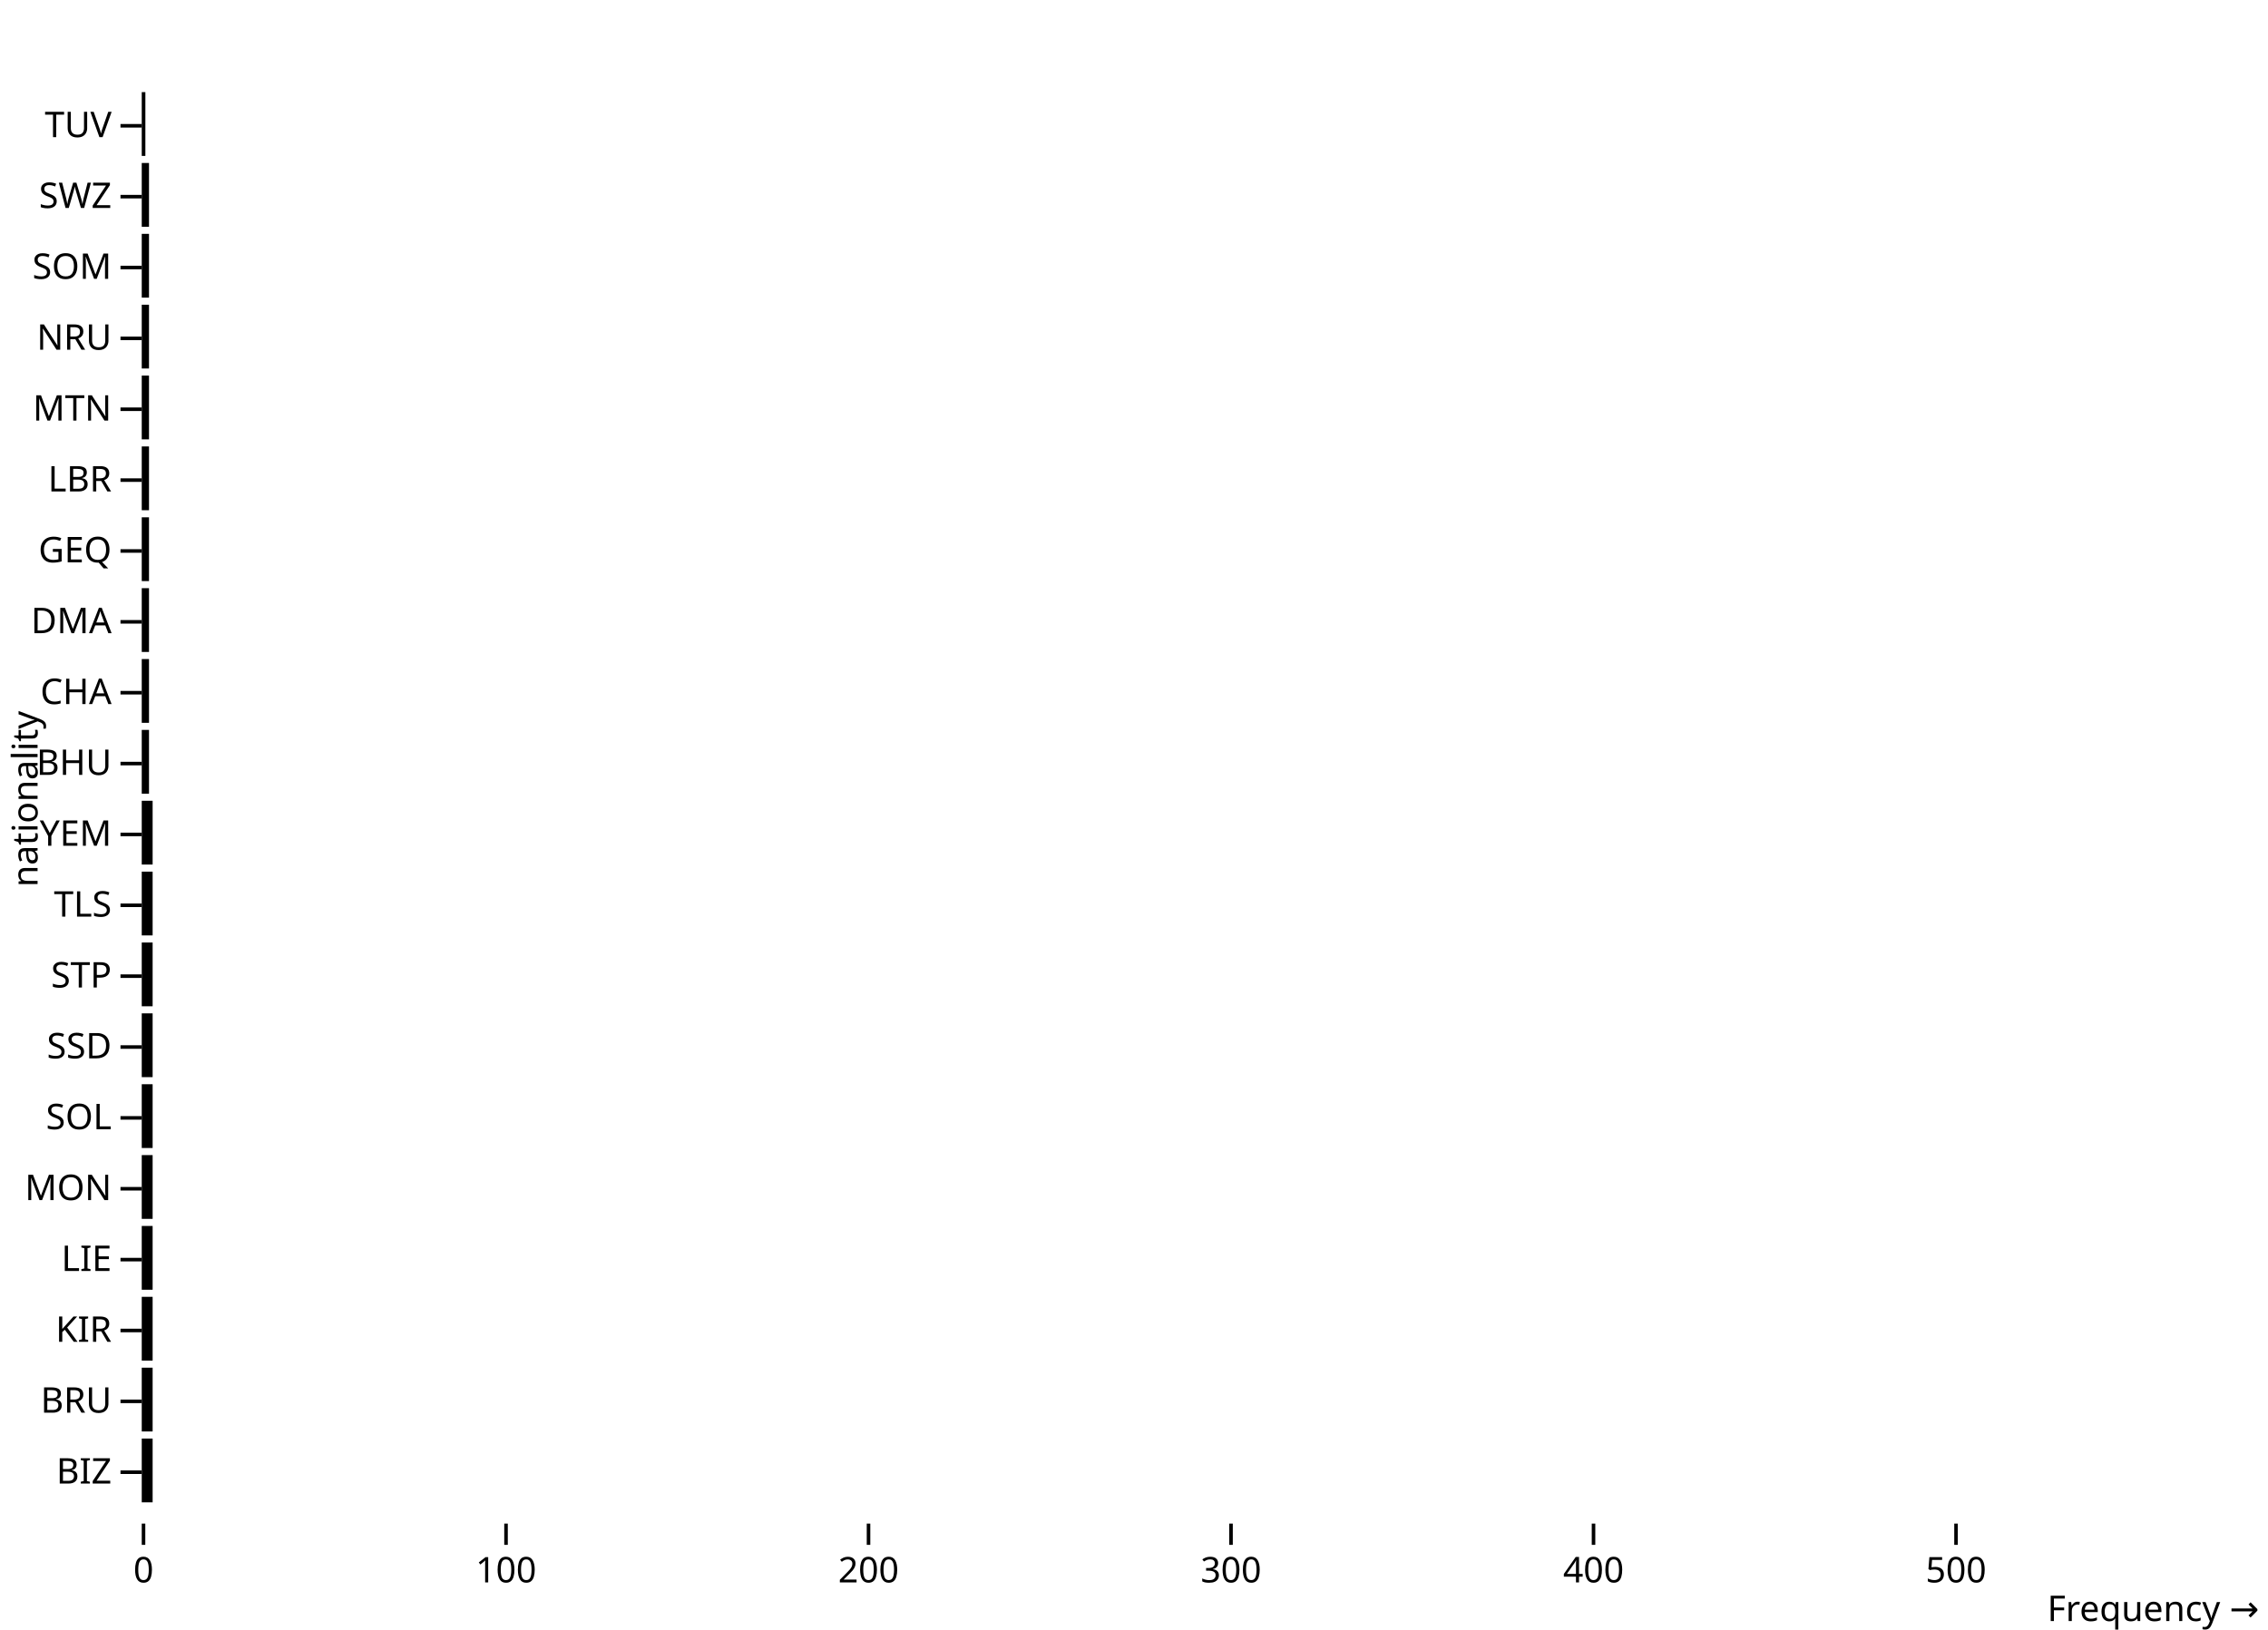
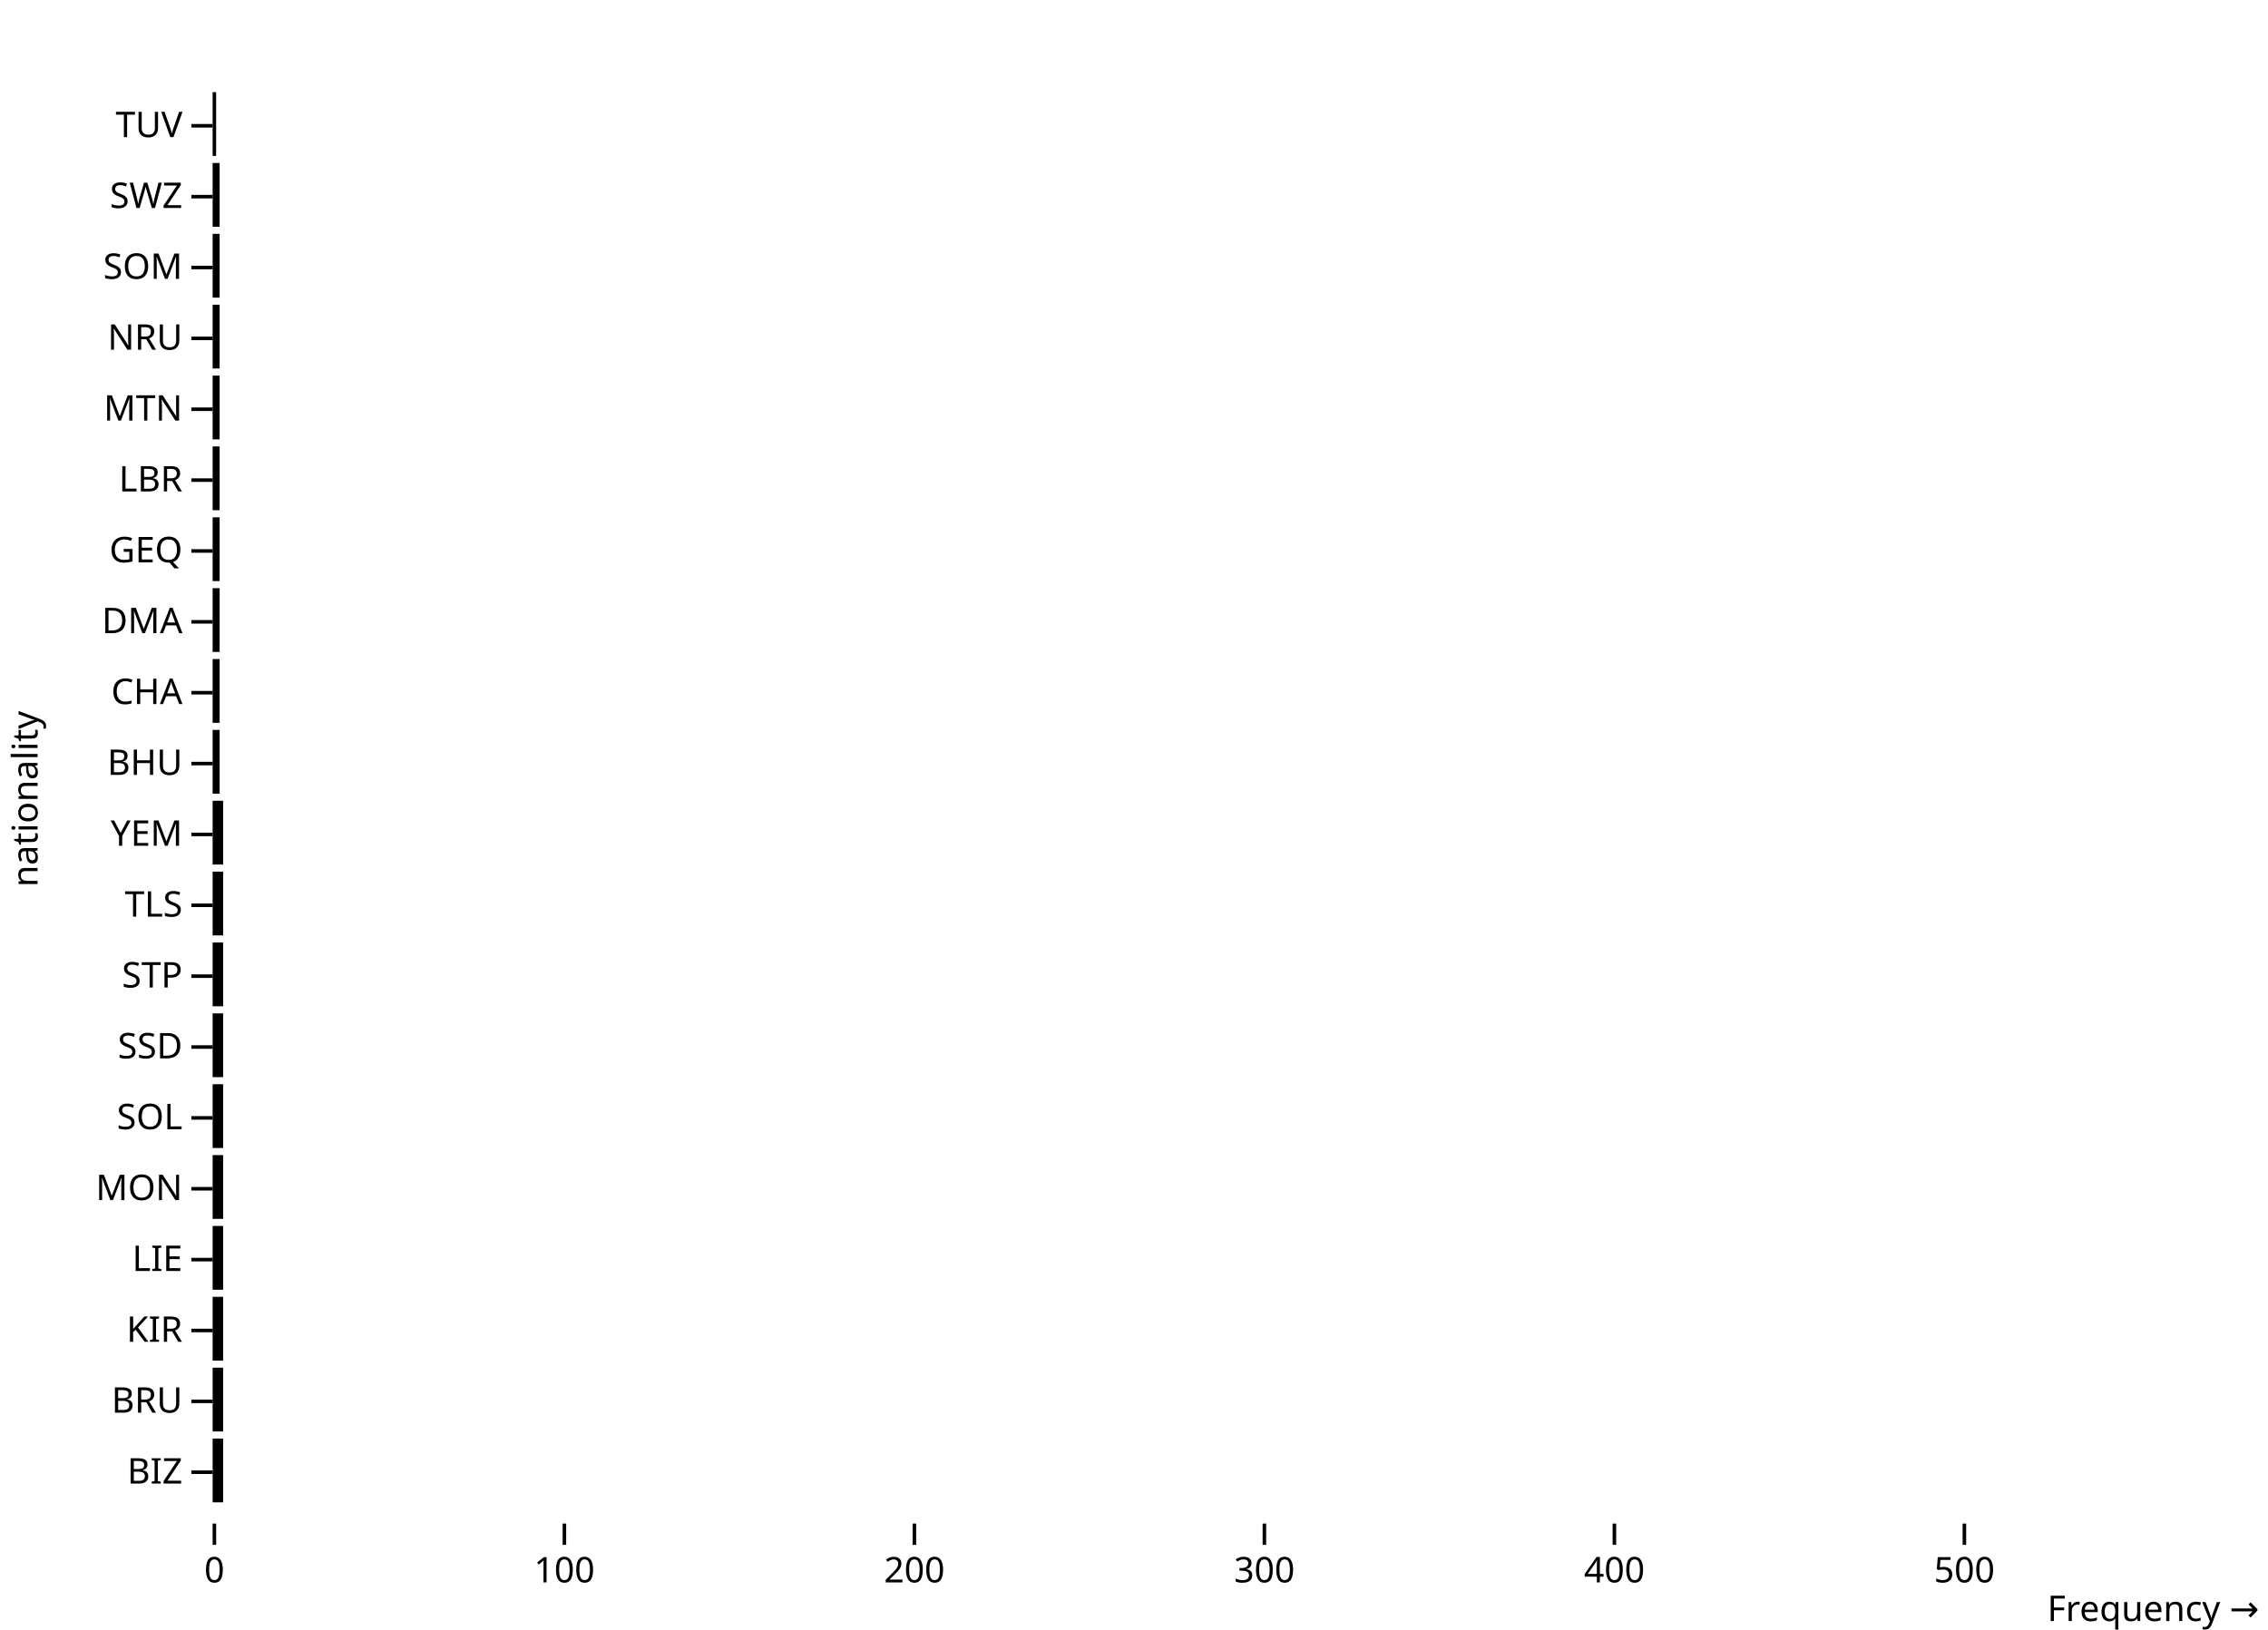
<svg xmlns="http://www.w3.org/2000/svg" class="plot" fill="currentColor" font-family="system-ui, sans-serif" font-size="10" text-anchor="middle" width="640" height="460" viewBox="0 0 640 460">
  <style>
    :where(.plot) {
      --plot-background: white;
      display: block;
      height: auto;
      height: intrinsic;
      max-width: 100%;
    }

    :where(.plot text),
    :where(.plot tspan) {
      white-space: pre;
    }
  </style>
  <g aria-label="y-axis tick" aria-hidden="true" fill="none" stroke="currentColor" transform="translate(0,9.5)">
-     <path transform="translate(40,26)" d="M0,0L-6,0" />
-     <path transform="translate(40,46)" d="M0,0L-6,0" />
-     <path transform="translate(40,66)" d="M0,0L-6,0" />
-     <path transform="translate(40,86)" d="M0,0L-6,0" />
-     <path transform="translate(40,106)" d="M0,0L-6,0" />
-     <path transform="translate(40,126)" d="M0,0L-6,0" />
-     <path transform="translate(40,146)" d="M0,0L-6,0" />
-     <path transform="translate(40,166)" d="M0,0L-6,0" />
-     <path transform="translate(40,186)" d="M0,0L-6,0" />
-     <path transform="translate(40,206)" d="M0,0L-6,0" />
-     <path transform="translate(40,226)" d="M0,0L-6,0" />
-     <path transform="translate(40,246)" d="M0,0L-6,0" />
-     <path transform="translate(40,266)" d="M0,0L-6,0" />
-     <path transform="translate(40,286)" d="M0,0L-6,0" />
-     <path transform="translate(40,306)" d="M0,0L-6,0" />
-     <path transform="translate(40,326)" d="M0,0L-6,0" />
-     <path transform="translate(40,346)" d="M0,0L-6,0" />
-     <path transform="translate(40,366)" d="M0,0L-6,0" />
-     <path transform="translate(40,386)" d="M0,0L-6,0" />
-     <path transform="translate(40,406)" d="M0,0L-6,0" />
+     <path transform="translate(60,26)" d="M0,0L-6,0" />
+     <path transform="translate(60,46)" d="M0,0L-6,0" />
+     <path transform="translate(60,66)" d="M0,0L-6,0" />
+     <path transform="translate(60,86)" d="M0,0L-6,0" />
+     <path transform="translate(60,106)" d="M0,0L-6,0" />
+     <path transform="translate(60,126)" d="M0,0L-6,0" />
+     <path transform="translate(60,146)" d="M0,0L-6,0" />
+     <path transform="translate(60,166)" d="M0,0L-6,0" />
+     <path transform="translate(60,186)" d="M0,0L-6,0" />
+     <path transform="translate(60,206)" d="M0,0L-6,0" />
+     <path transform="translate(60,226)" d="M0,0L-6,0" />
+     <path transform="translate(60,246)" d="M0,0L-6,0" />
+     <path transform="translate(60,266)" d="M0,0L-6,0" />
+     <path transform="translate(60,286)" d="M0,0L-6,0" />
+     <path transform="translate(60,306)" d="M0,0L-6,0" />
+     <path transform="translate(60,326)" d="M0,0L-6,0" />
+     <path transform="translate(60,346)" d="M0,0L-6,0" />
+     <path transform="translate(60,366)" d="M0,0L-6,0" />
+     <path transform="translate(60,386)" d="M0,0L-6,0" />
+     <path transform="translate(60,406)" d="M0,0L-6,0" />
  </g>
  <g aria-label="y-axis tick label" text-anchor="end" transform="translate(-8.5,9.5)">
-     <text y="0.32em" transform="translate(40,26)">TUV</text>
-     <text y="0.32em" transform="translate(40,46)">SWZ</text>
-     <text y="0.32em" transform="translate(40,66)">SOM</text>
-     <text y="0.32em" transform="translate(40,86)">NRU</text>
-     <text y="0.32em" transform="translate(40,106)">MTN</text>
-     <text y="0.32em" transform="translate(40,126)">LBR</text>
-     <text y="0.32em" transform="translate(40,146)">GEQ</text>
-     <text y="0.32em" transform="translate(40,166)">DMA</text>
-     <text y="0.32em" transform="translate(40,186)">CHA</text>
-     <text y="0.32em" transform="translate(40,206)">BHU</text>
-     <text y="0.32em" transform="translate(40,226)">YEM</text>
-     <text y="0.32em" transform="translate(40,246)">TLS</text>
-     <text y="0.32em" transform="translate(40,266)">STP</text>
-     <text y="0.32em" transform="translate(40,286)">SSD</text>
-     <text y="0.32em" transform="translate(40,306)">SOL</text>
-     <text y="0.32em" transform="translate(40,326)">MON</text>
-     <text y="0.32em" transform="translate(40,346)">LIE</text>
-     <text y="0.32em" transform="translate(40,366)">KIR</text>
-     <text y="0.32em" transform="translate(40,386)">BRU</text>
-     <text y="0.32em" transform="translate(40,406)">BIZ</text>
+     <text y="0.32em" transform="translate(60,26)">TUV</text>
+     <text y="0.32em" transform="translate(60,46)">SWZ</text>
+     <text y="0.32em" transform="translate(60,66)">SOM</text>
+     <text y="0.32em" transform="translate(60,86)">NRU</text>
+     <text y="0.32em" transform="translate(60,106)">MTN</text>
+     <text y="0.32em" transform="translate(60,126)">LBR</text>
+     <text y="0.32em" transform="translate(60,146)">GEQ</text>
+     <text y="0.32em" transform="translate(60,166)">DMA</text>
+     <text y="0.32em" transform="translate(60,186)">CHA</text>
+     <text y="0.32em" transform="translate(60,206)">BHU</text>
+     <text y="0.32em" transform="translate(60,226)">YEM</text>
+     <text y="0.32em" transform="translate(60,246)">TLS</text>
+     <text y="0.32em" transform="translate(60,266)">STP</text>
+     <text y="0.32em" transform="translate(60,286)">SSD</text>
+     <text y="0.32em" transform="translate(60,306)">SOL</text>
+     <text y="0.32em" transform="translate(60,326)">MON</text>
+     <text y="0.32em" transform="translate(60,346)">LIE</text>
+     <text y="0.32em" transform="translate(60,366)">KIR</text>
+     <text y="0.32em" transform="translate(60,386)">BRU</text>
+     <text y="0.32em" transform="translate(60,406)">BIZ</text>
  </g>
-   <g aria-label="y-axis label" transform="translate(-36.5,0.5)">
-     <text y="0.71em" transform="translate(40,225) rotate(-90)">nationality</text>
+   <g aria-label="y-axis label" transform="translate(-56.5,0.5)">
+     <text y="0.71em" transform="translate(60,225) rotate(-90)">nationality</text>
  </g>
  <g aria-label="x-axis tick" aria-hidden="true" fill="none" stroke="currentColor" transform="translate(0.5,0)">
-     <path transform="translate(40,430)" d="M0,0L0,6" />
-     <path transform="translate(142.2928,430)" d="M0,0L0,6" />
-     <path transform="translate(244.5855,430)" d="M0,0L0,6" />
-     <path transform="translate(346.8783,430)" d="M0,0L0,6" />
-     <path transform="translate(449.1711,430)" d="M0,0L0,6" />
-     <path transform="translate(551.4638,430)" d="M0,0L0,6" />
+     <path transform="translate(60,430)" d="M0,0L0,6" />
+     <path transform="translate(158.7654,430)" d="M0,0L0,6" />
+     <path transform="translate(257.5309,430)" d="M0,0L0,6" />
+     <path transform="translate(356.2963,430)" d="M0,0L0,6" />
+     <path transform="translate(455.0617,430)" d="M0,0L0,6" />
+     <path transform="translate(553.8272,430)" d="M0,0L0,6" />
  </g>
  <g aria-label="x-axis tick label" font-variant="tabular-nums" transform="translate(0.5,9.5)">
-     <text y="0.71em" transform="translate(40,430)">0</text>
-     <text y="0.71em" transform="translate(142.2928,430)">100</text>
-     <text y="0.71em" transform="translate(244.5855,430)">200</text>
-     <text y="0.71em" transform="translate(346.8783,430)">300</text>
-     <text y="0.71em" transform="translate(449.1711,430)">400</text>
-     <text y="0.71em" transform="translate(551.4638,430)">500</text>
+     <text y="0.71em" transform="translate(60,430)">0</text>
+     <text y="0.71em" transform="translate(158.7654,430)">100</text>
+     <text y="0.71em" transform="translate(257.5309,430)">200</text>
+     <text y="0.71em" transform="translate(356.2963,430)">300</text>
+     <text y="0.71em" transform="translate(455.0617,430)">400</text>
+     <text y="0.71em" transform="translate(553.8272,430)">500</text>
  </g>
  <g aria-label="x-axis label" text-anchor="end" transform="translate(17.5,27.5)">
    <text transform="translate(620,430)">Frequency →</text>
  </g>
  <g aria-label="bar">
-     <rect x="40" width="3.069" y="246" height="18" />
-     <rect x="40" width="2.046" y="186" height="18" />
-     <rect x="40" width="2.046" y="146" height="18" />
-     <rect x="40" width="3.069" y="406" height="18" />
-     <rect x="40" width="3.069" y="326" height="18" />
-     <rect x="40" width="3.069" y="266" height="18" />
-     <rect x="40" width="3.069" y="346" height="18" />
-     <rect x="40" width="3.069" y="366" height="18" />
-     <rect x="40" width="2.046" y="86" height="18" />
-     <rect x="40" width="2.046" y="126" height="18" />
-     <rect x="40" width="1.023" y="26" height="18" />
-     <rect x="40" width="3.069" y="286" height="18" />
-     <rect x="40" width="2.046" y="106" height="18" />
-     <rect x="40" width="3.069" y="386" height="18" />
-     <rect x="40" width="3.069" y="306" height="18" />
-     <rect x="40" width="2.046" y="206" height="18" />
-     <rect x="40" width="2.046" y="66" height="18" />
-     <rect x="40" width="3.069" y="226" height="18" />
-     <rect x="40" width="2.046" y="46" height="18" />
-     <rect x="40" width="2.046" y="166" height="18" />
+     <rect x="60" width="2.963" y="246" height="18" />
+     <rect x="60" width="1.975" y="186" height="18" />
+     <rect x="60" width="1.975" y="146" height="18" />
+     <rect x="60" width="2.963" y="406" height="18" />
+     <rect x="60" width="2.963" y="326" height="18" />
+     <rect x="60" width="2.963" y="266" height="18" />
+     <rect x="60" width="2.963" y="346" height="18" />
+     <rect x="60" width="2.963" y="366" height="18" />
+     <rect x="60" width="1.975" y="86" height="18" />
+     <rect x="60" width="1.975" y="126" height="18" />
+     <rect x="60" width="0.988" y="26" height="18" />
+     <rect x="60" width="2.963" y="286" height="18" />
+     <rect x="60" width="1.975" y="106" height="18" />
+     <rect x="60" width="2.963" y="386" height="18" />
+     <rect x="60" width="2.963" y="306" height="18" />
+     <rect x="60" width="1.975" y="206" height="18" />
+     <rect x="60" width="1.975" y="66" height="18" />
+     <rect x="60" width="2.963" y="226" height="18" />
+     <rect x="60" width="1.975" y="46" height="18" />
+     <rect x="60" width="1.975" y="166" height="18" />
  </g>
</svg>
